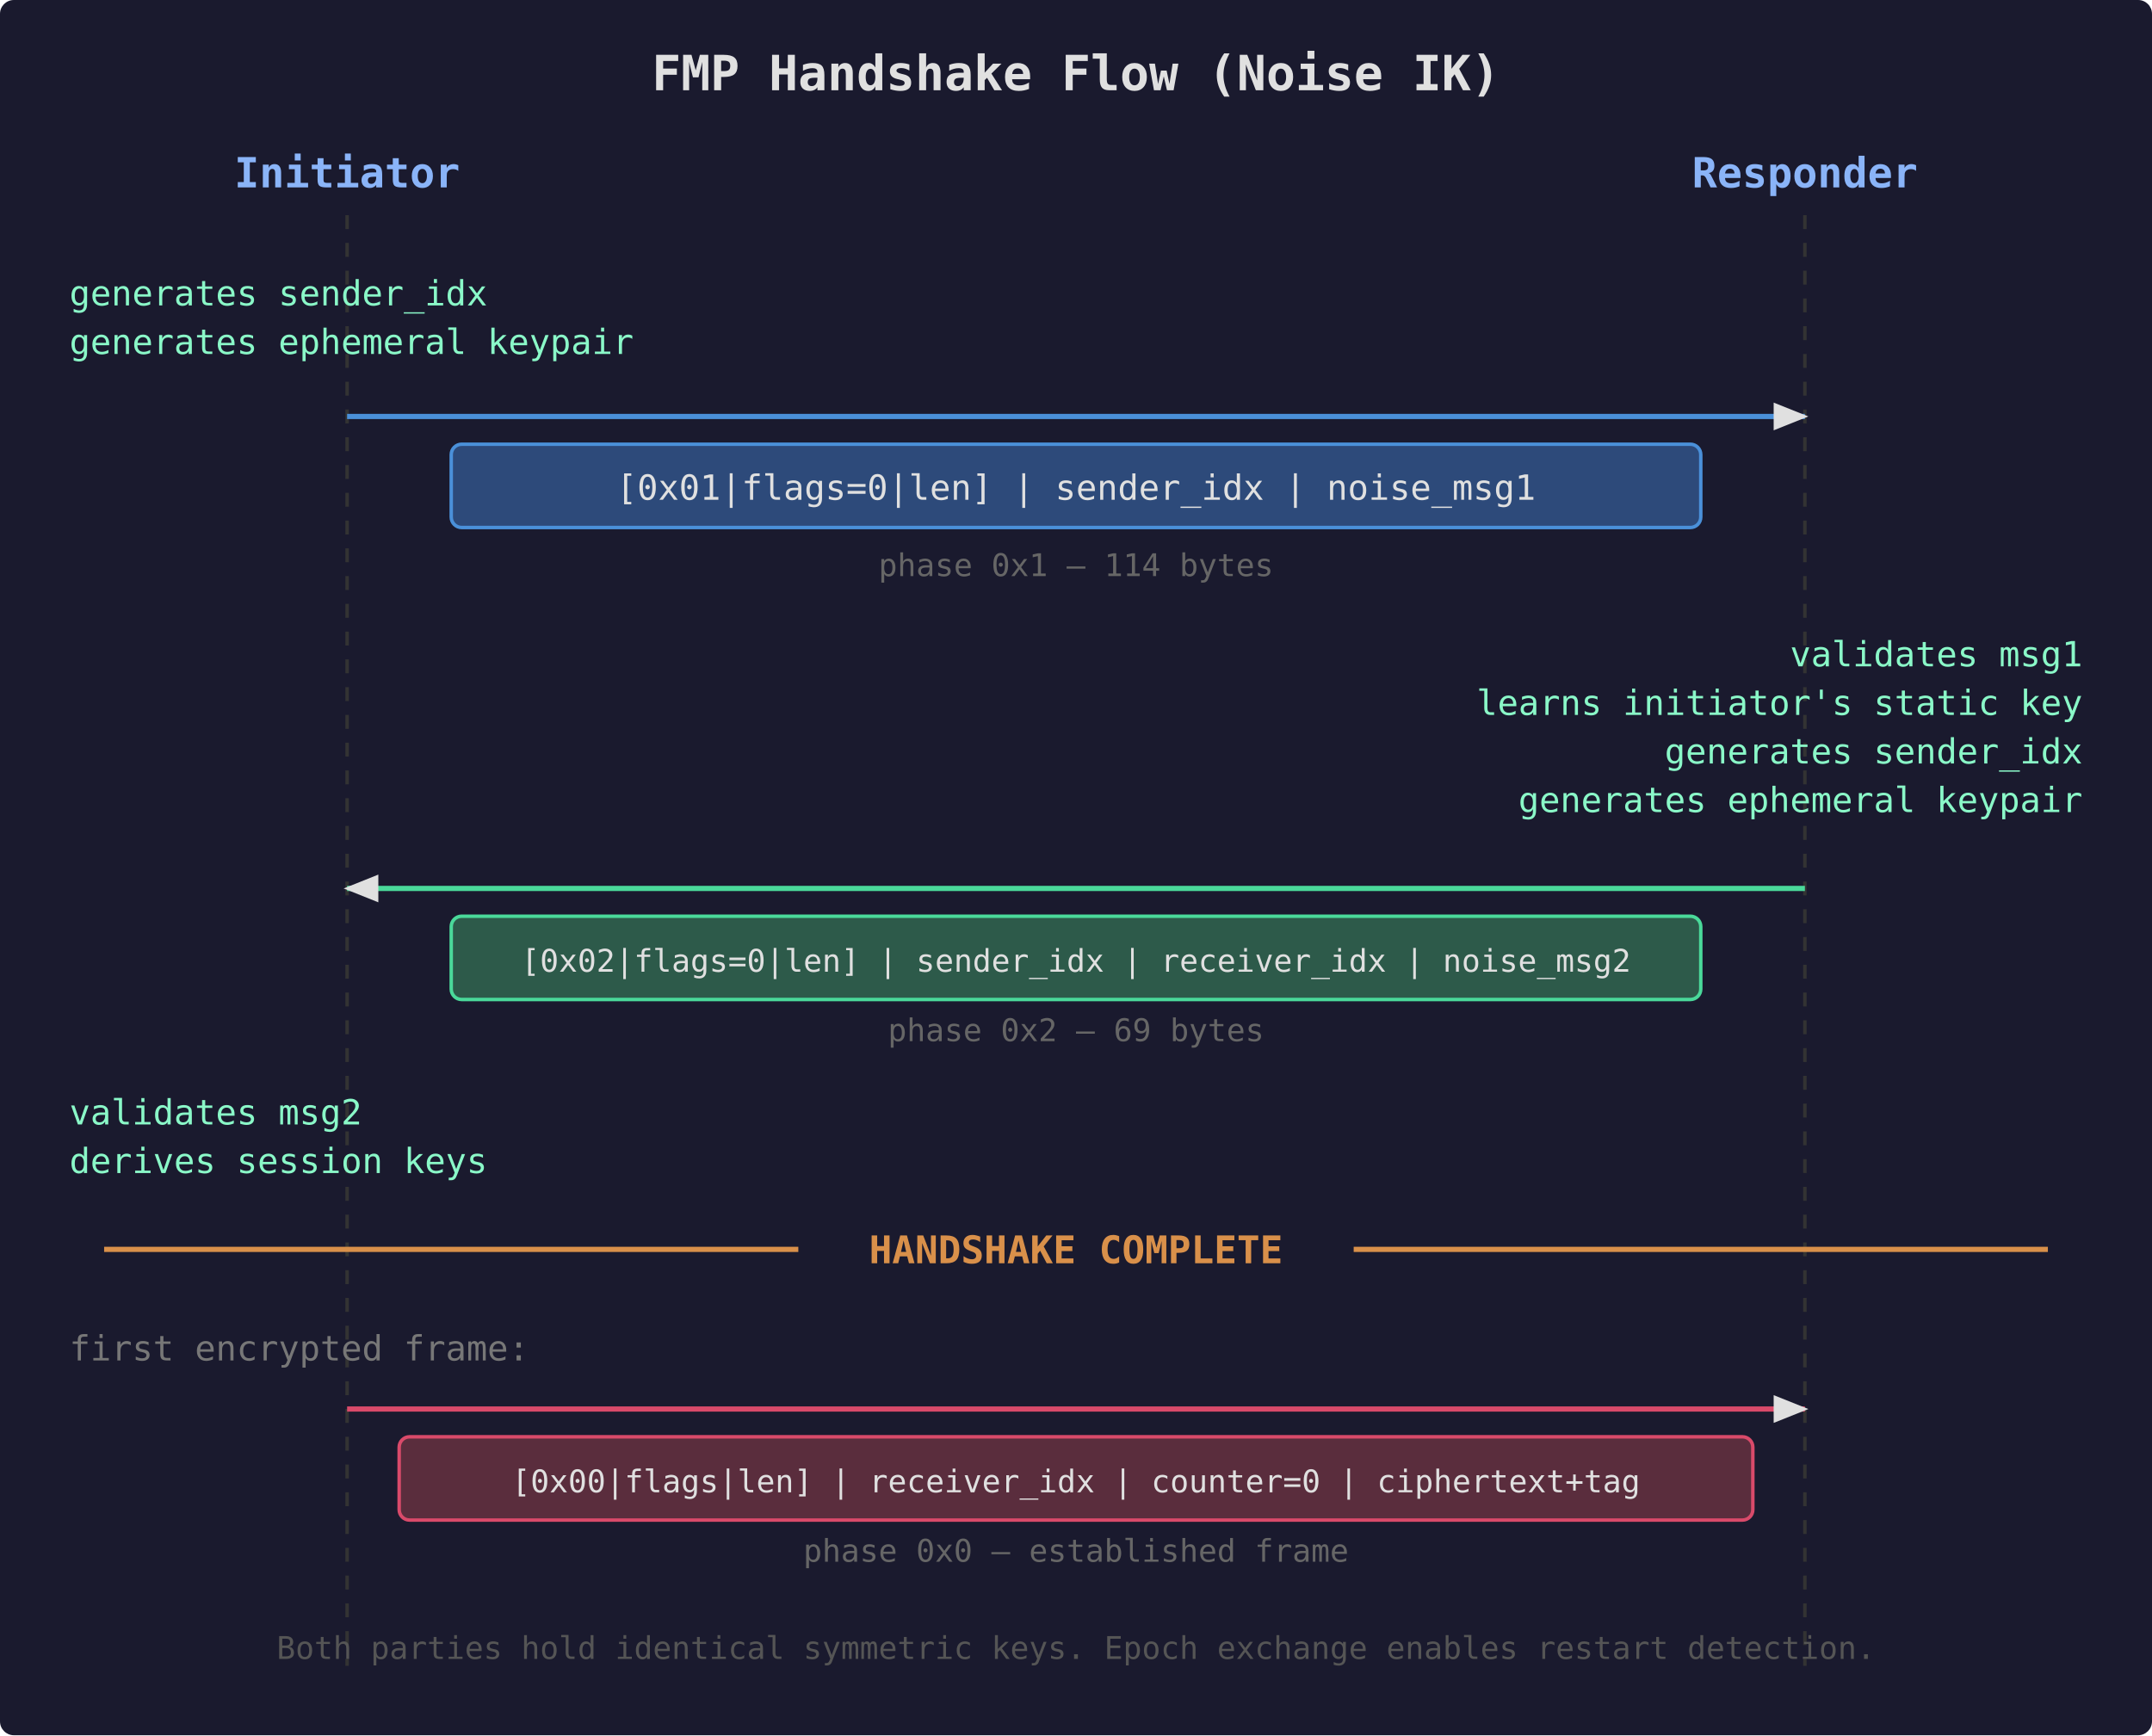
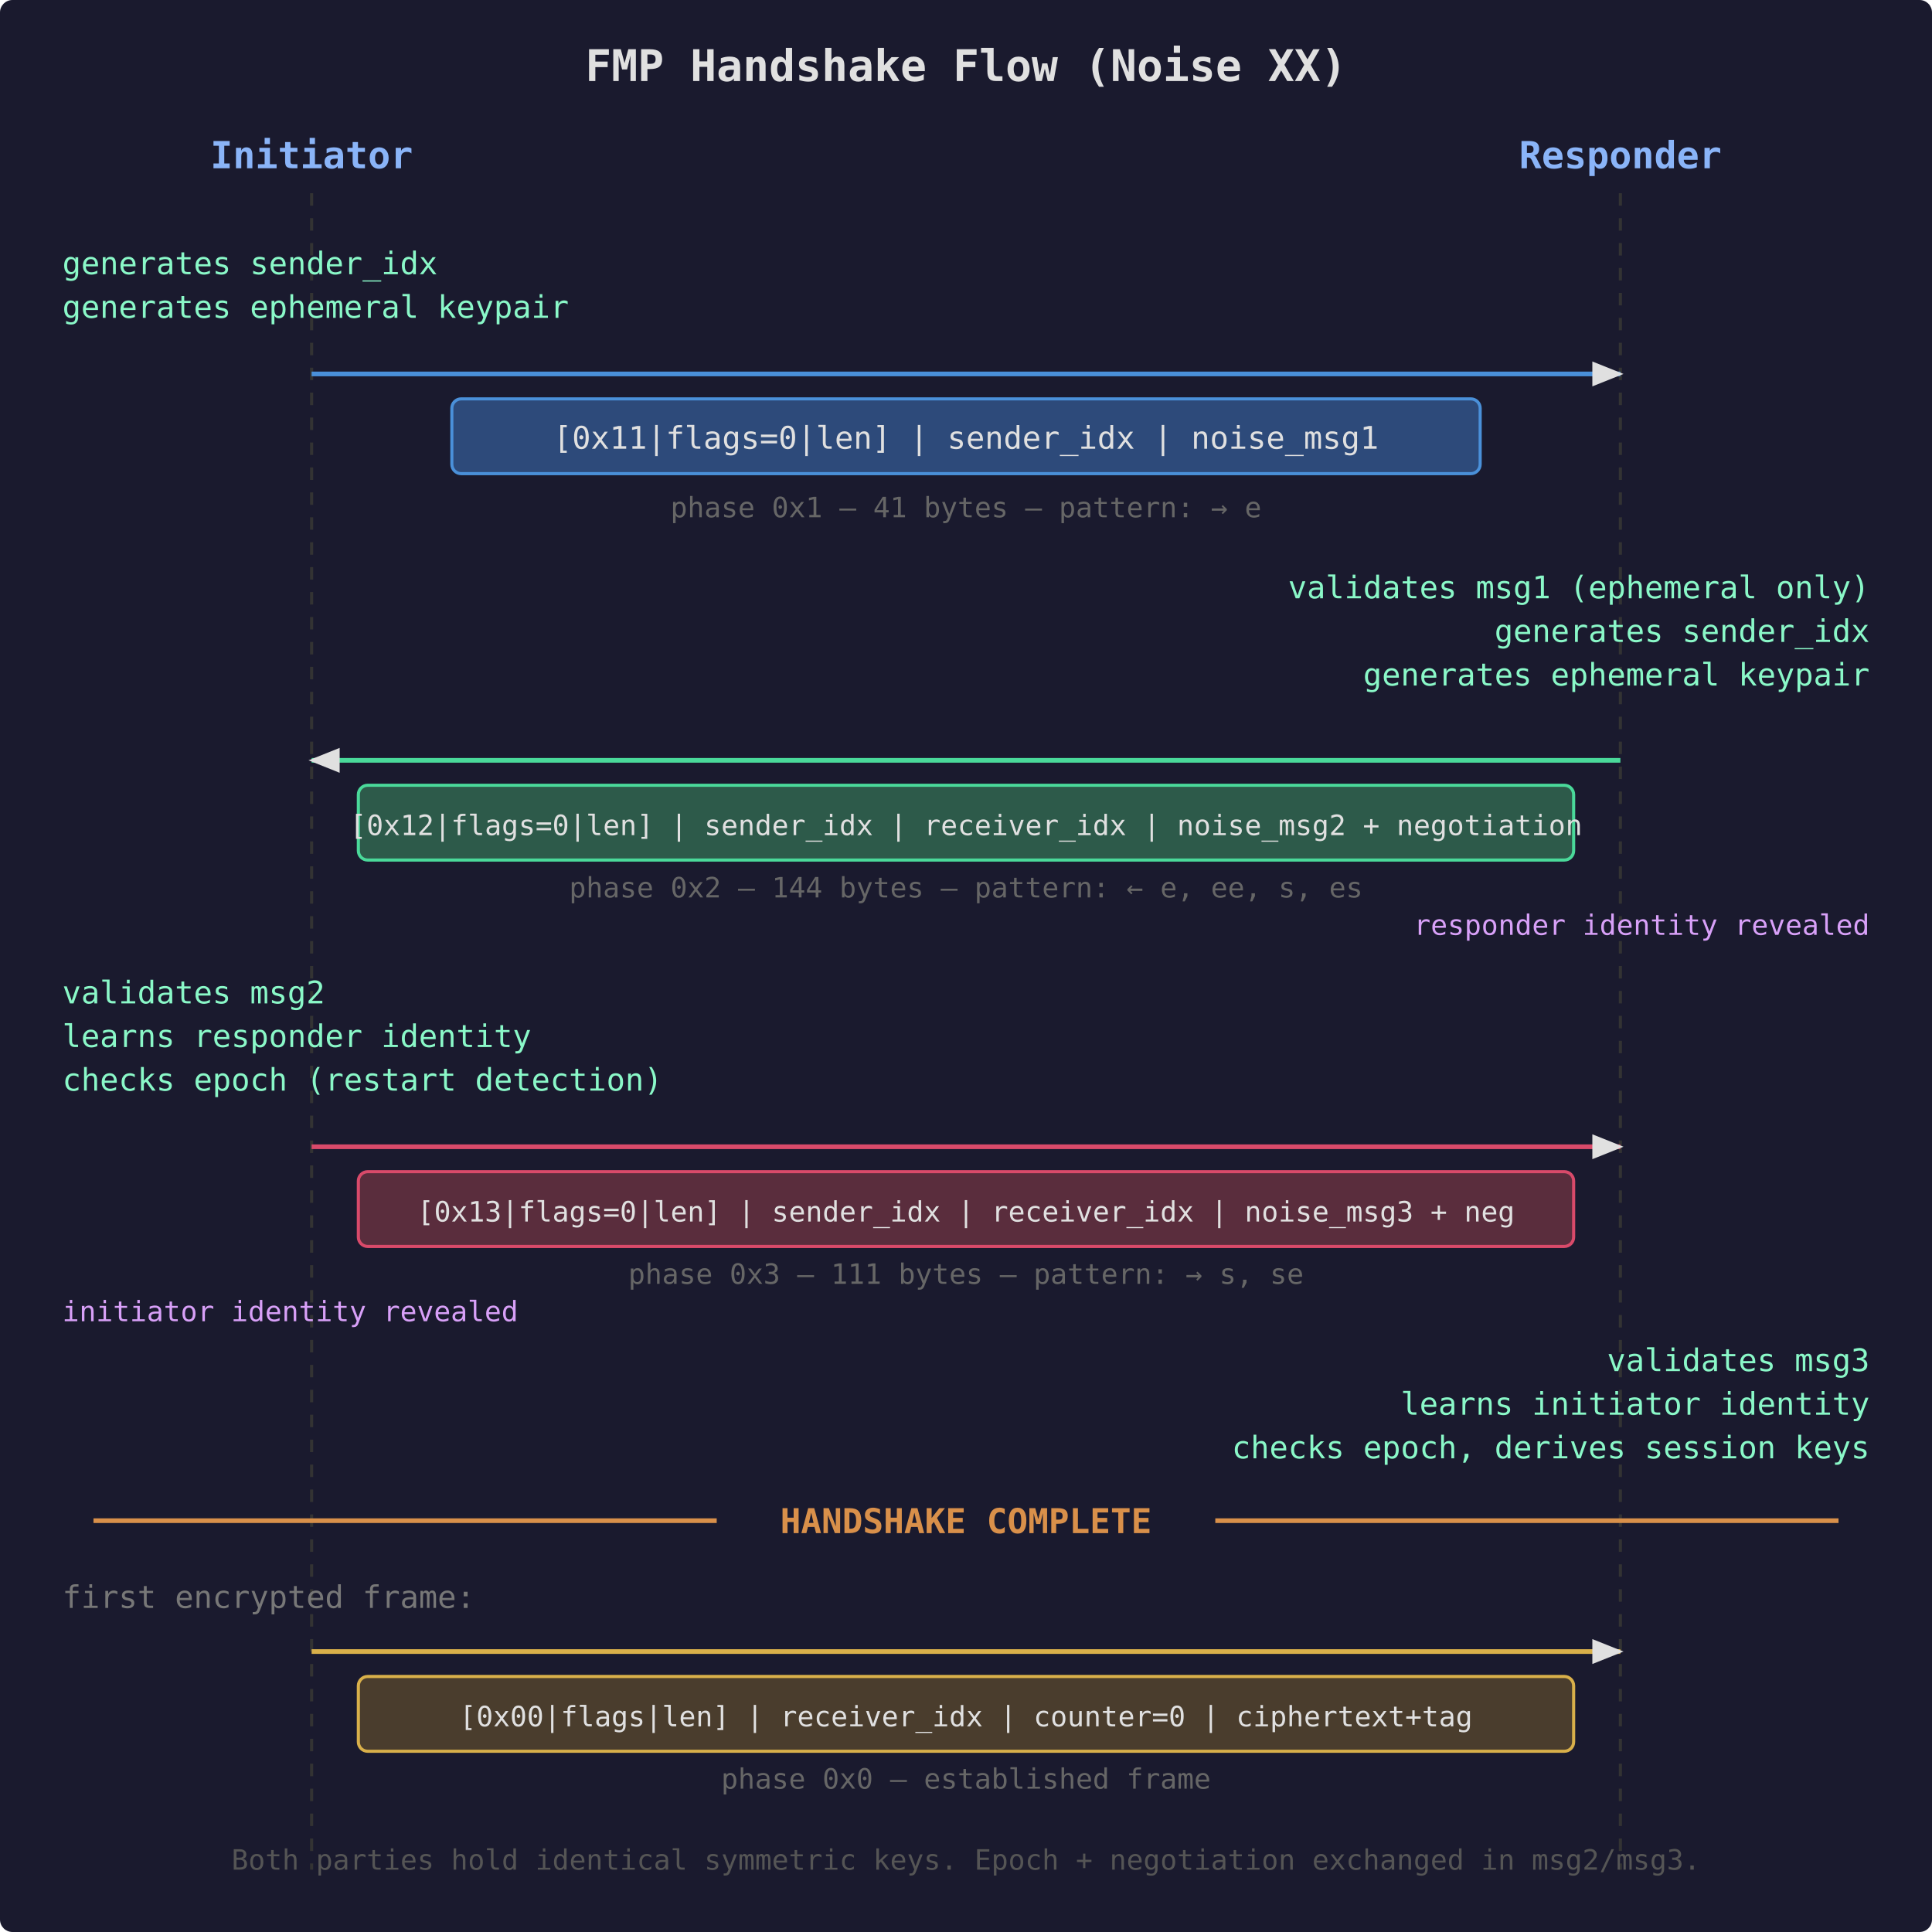
- <svg xmlns="http://www.w3.org/2000/svg" viewBox="0 0 620 500" font-family="monospace" font-size="13">
+ <svg xmlns="http://www.w3.org/2000/svg" viewBox="0 0 620 620" font-family="monospace" font-size="13">
  <defs>
    <marker id="arrowR" markerWidth="10" markerHeight="8" refX="9" refY="4" orient="auto" markerUnits="userSpaceOnUse">
      <polygon points="0,0 10,4 0,8" fill="#e0e0e0" />
    </marker>
-     <marker id="arrowL" markerWidth="10" markerHeight="8" refX="1" refY="4" orient="auto" markerUnits="userSpaceOnUse">
-       <polygon points="10,0 0,4 10,8" fill="#e0e0e0" />
-     </marker>
  </defs>
-   <rect width="620" height="500" fill="#1a1a2e" rx="4" />
-   <text x="310" y="26" fill="#e0e0e0" text-anchor="middle" font-size="14" font-weight="bold">FMP Handshake Flow (Noise IK)</text>
+   <rect width="620" height="620" fill="#1a1a2e" rx="4" />
+   <text x="310" y="26" fill="#e0e0e0" text-anchor="middle" font-size="14" font-weight="bold">FMP Handshake Flow (Noise XX)</text>
  <text x="100" y="54" fill="#8ab4f8" text-anchor="middle" font-size="12" font-weight="bold">Initiator</text>
  <text x="520" y="54" fill="#8ab4f8" text-anchor="middle" font-size="12" font-weight="bold">Responder</text>
-   <line x1="100" y1="62" x2="100" y2="480" stroke="#333" stroke-width="1" stroke-dasharray="4,4" />
-   <line x1="520" y1="62" x2="520" y2="480" stroke="#333" stroke-width="1" stroke-dasharray="4,4" />
+   <line x1="100" y1="62" x2="100" y2="600" stroke="#333" stroke-width="1" stroke-dasharray="4,4" />
+   <line x1="520" y1="62" x2="520" y2="600" stroke="#333" stroke-width="1" stroke-dasharray="4,4" />
  <text x="20" y="88" fill="#8af8c8" font-size="10">generates sender_idx</text>
  <text x="20" y="102" fill="#8af8c8" font-size="10">generates ephemeral keypair</text>
  <line x1="100" y1="120" x2="520" y2="120" stroke="#4a90d9" stroke-width="1.5" marker-end="url(#arrowR)" />
-   <rect x="130" y="128" width="360" height="24" fill="#2d4a7a" stroke="#4a90d9" stroke-width="1" rx="3" />
-   <text x="310" y="144" fill="#e0e0e0" text-anchor="middle" font-size="10">[0x01|flags=0|len] | sender_idx | noise_msg1</text>
-   <text x="310" y="166" fill="#666" text-anchor="middle" font-size="9">phase 0x1 — 114 bytes</text>
-   <text x="600" y="192" fill="#8af8c8" font-size="10" text-anchor="end">validates msg1</text>
-   <text x="600" y="206" fill="#8af8c8" font-size="10" text-anchor="end">learns initiator's static key</text>
-   <text x="600" y="220" fill="#8af8c8" font-size="10" text-anchor="end">generates sender_idx</text>
-   <text x="600" y="234" fill="#8af8c8" font-size="10" text-anchor="end">generates ephemeral keypair</text>
-   <line x1="520" y1="256" x2="100" y2="256" stroke="#4ad99a" stroke-width="1.5" marker-end="url(#arrowR)" />
-   <rect x="130" y="264" width="360" height="24" fill="#2d5a4a" stroke="#4ad99a" stroke-width="1" rx="3" />
-   <text x="310" y="280" fill="#e0e0e0" text-anchor="middle" font-size="9">[0x02|flags=0|len] | sender_idx | receiver_idx | noise_msg2</text>
-   <text x="310" y="300" fill="#666" text-anchor="middle" font-size="9">phase 0x2 — 69 bytes</text>
-   <text x="20" y="324" fill="#8af8c8" font-size="10">validates msg2</text>
-   <text x="20" y="338" fill="#8af8c8" font-size="10">derives session keys</text>
-   <line x1="30" y1="360" x2="230" y2="360" stroke="#d9904a" stroke-width="1.5" />
-   <text x="310" y="364" fill="#d9904a" text-anchor="middle" font-size="11" font-weight="bold">HANDSHAKE COMPLETE</text>
-   <line x1="390" y1="360" x2="590" y2="360" stroke="#d9904a" stroke-width="1.5" />
-   <text x="20" y="392" fill="#777" font-size="10">first encrypted frame:</text>
-   <line x1="100" y1="406" x2="520" y2="406" stroke="#d94a6a" stroke-width="1.5" marker-end="url(#arrowR)" />
-   <rect x="115" y="414" width="390" height="24" fill="#5a2d3d" stroke="#d94a6a" stroke-width="1" rx="3" />
-   <text x="310" y="430" fill="#e0e0e0" text-anchor="middle" font-size="9">[0x00|flags|len] | receiver_idx | counter=0 | ciphertext+tag</text>
-   <text x="310" y="450" fill="#666" text-anchor="middle" font-size="9">phase 0x0 — established frame</text>
-   <text x="310" y="478" fill="#555" text-anchor="middle" font-size="9">Both parties hold identical symmetric keys. Epoch exchange enables restart detection.</text>
+   <rect x="145" y="128" width="330" height="24" fill="#2d4a7a" stroke="#4a90d9" stroke-width="1" rx="3" />
+   <text x="310" y="144" fill="#e0e0e0" text-anchor="middle" font-size="10">[0x11|flags=0|len] | sender_idx | noise_msg1</text>
+   <text x="310" y="166" fill="#666" text-anchor="middle" font-size="9">phase 0x1 — 41 bytes — pattern: → e</text>
+   <text x="600" y="192" fill="#8af8c8" font-size="10" text-anchor="end">validates msg1 (ephemeral only)</text>
+   <text x="600" y="206" fill="#8af8c8" font-size="10" text-anchor="end">generates sender_idx</text>
+   <text x="600" y="220" fill="#8af8c8" font-size="10" text-anchor="end">generates ephemeral keypair</text>
+   <line x1="520" y1="244" x2="100" y2="244" stroke="#4ad99a" stroke-width="1.5" marker-end="url(#arrowR)" />
+   <rect x="115" y="252" width="390" height="24" fill="#2d5a4a" stroke="#4ad99a" stroke-width="1" rx="3" />
+   <text x="310" y="268" fill="#e0e0e0" text-anchor="middle" font-size="9">[0x12|flags=0|len] | sender_idx | receiver_idx | noise_msg2 + negotiation</text>
+   <text x="310" y="288" fill="#666" text-anchor="middle" font-size="9">phase 0x2 — 144 bytes — pattern: ← e, ee, s, es</text>
+   <text x="600" y="300" fill="#d8a0f8" font-size="9" text-anchor="end">responder identity revealed</text>
+   <text x="20" y="322" fill="#8af8c8" font-size="10">validates msg2</text>
+   <text x="20" y="336" fill="#8af8c8" font-size="10">learns responder identity</text>
+   <text x="20" y="350" fill="#8af8c8" font-size="10">checks epoch (restart detection)</text>
+   <line x1="100" y1="368" x2="520" y2="368" stroke="#d94a6a" stroke-width="1.5" marker-end="url(#arrowR)" />
+   <rect x="115" y="376" width="390" height="24" fill="#5a2d3d" stroke="#d94a6a" stroke-width="1" rx="3" />
+   <text x="310" y="392" fill="#e0e0e0" text-anchor="middle" font-size="9">[0x13|flags=0|len] | sender_idx | receiver_idx | noise_msg3 + neg</text>
+   <text x="310" y="412" fill="#666" text-anchor="middle" font-size="9">phase 0x3 — 111 bytes — pattern: → s, se</text>
+   <text x="20" y="424" fill="#d8a0f8" font-size="9">initiator identity revealed</text>
+   <text x="600" y="440" fill="#8af8c8" font-size="10" text-anchor="end">validates msg3</text>
+   <text x="600" y="454" fill="#8af8c8" font-size="10" text-anchor="end">learns initiator identity</text>
+   <text x="600" y="468" fill="#8af8c8" font-size="10" text-anchor="end">checks epoch, derives session keys</text>
+   <line x1="30" y1="488" x2="230" y2="488" stroke="#d9904a" stroke-width="1.5" />
+   <text x="310" y="492" fill="#d9904a" text-anchor="middle" font-size="11" font-weight="bold">HANDSHAKE COMPLETE</text>
+   <line x1="390" y1="488" x2="590" y2="488" stroke="#d9904a" stroke-width="1.5" />
+   <text x="20" y="516" fill="#777" font-size="10">first encrypted frame:</text>
+   <line x1="100" y1="530" x2="520" y2="530" stroke="#d9b04a" stroke-width="1.5" marker-end="url(#arrowR)" />
+   <rect x="115" y="538" width="390" height="24" fill="#4a3d2d" stroke="#d9b04a" stroke-width="1" rx="3" />
+   <text x="310" y="554" fill="#e0e0e0" text-anchor="middle" font-size="9">[0x00|flags|len] | receiver_idx | counter=0 | ciphertext+tag</text>
+   <text x="310" y="574" fill="#666" text-anchor="middle" font-size="9">phase 0x0 — established frame</text>
+   <text x="310" y="600" fill="#555" text-anchor="middle" font-size="9">Both parties hold identical symmetric keys. Epoch + negotiation exchanged in msg2/msg3.</text>
</svg>
